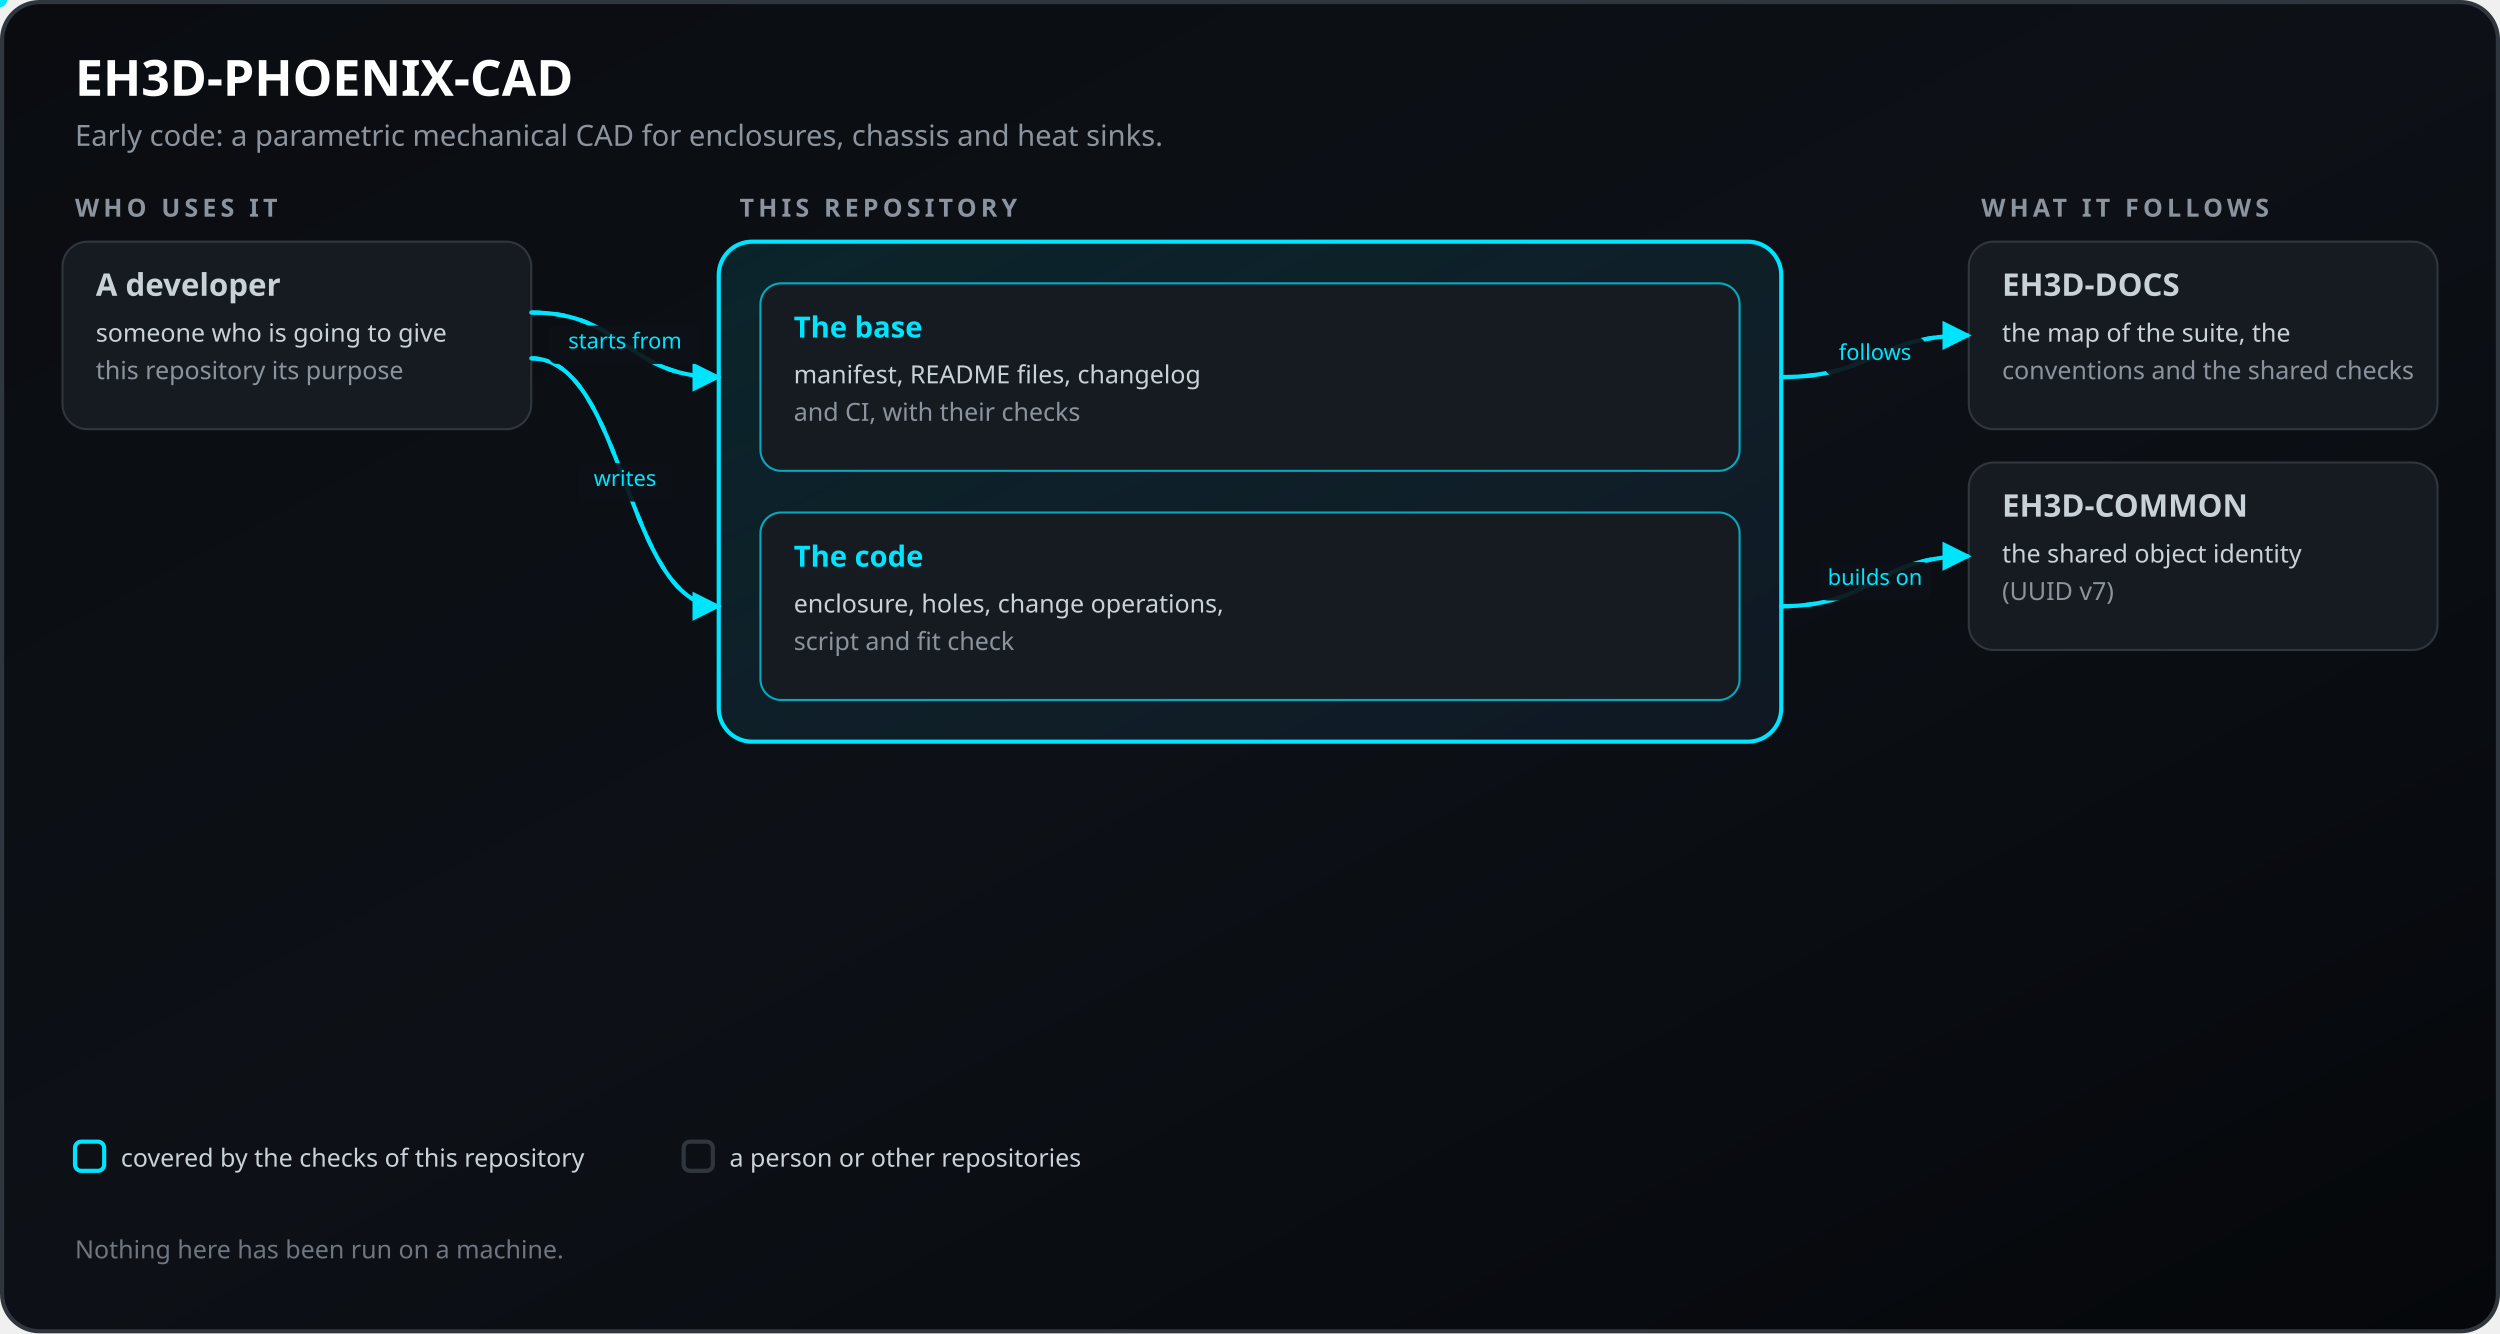
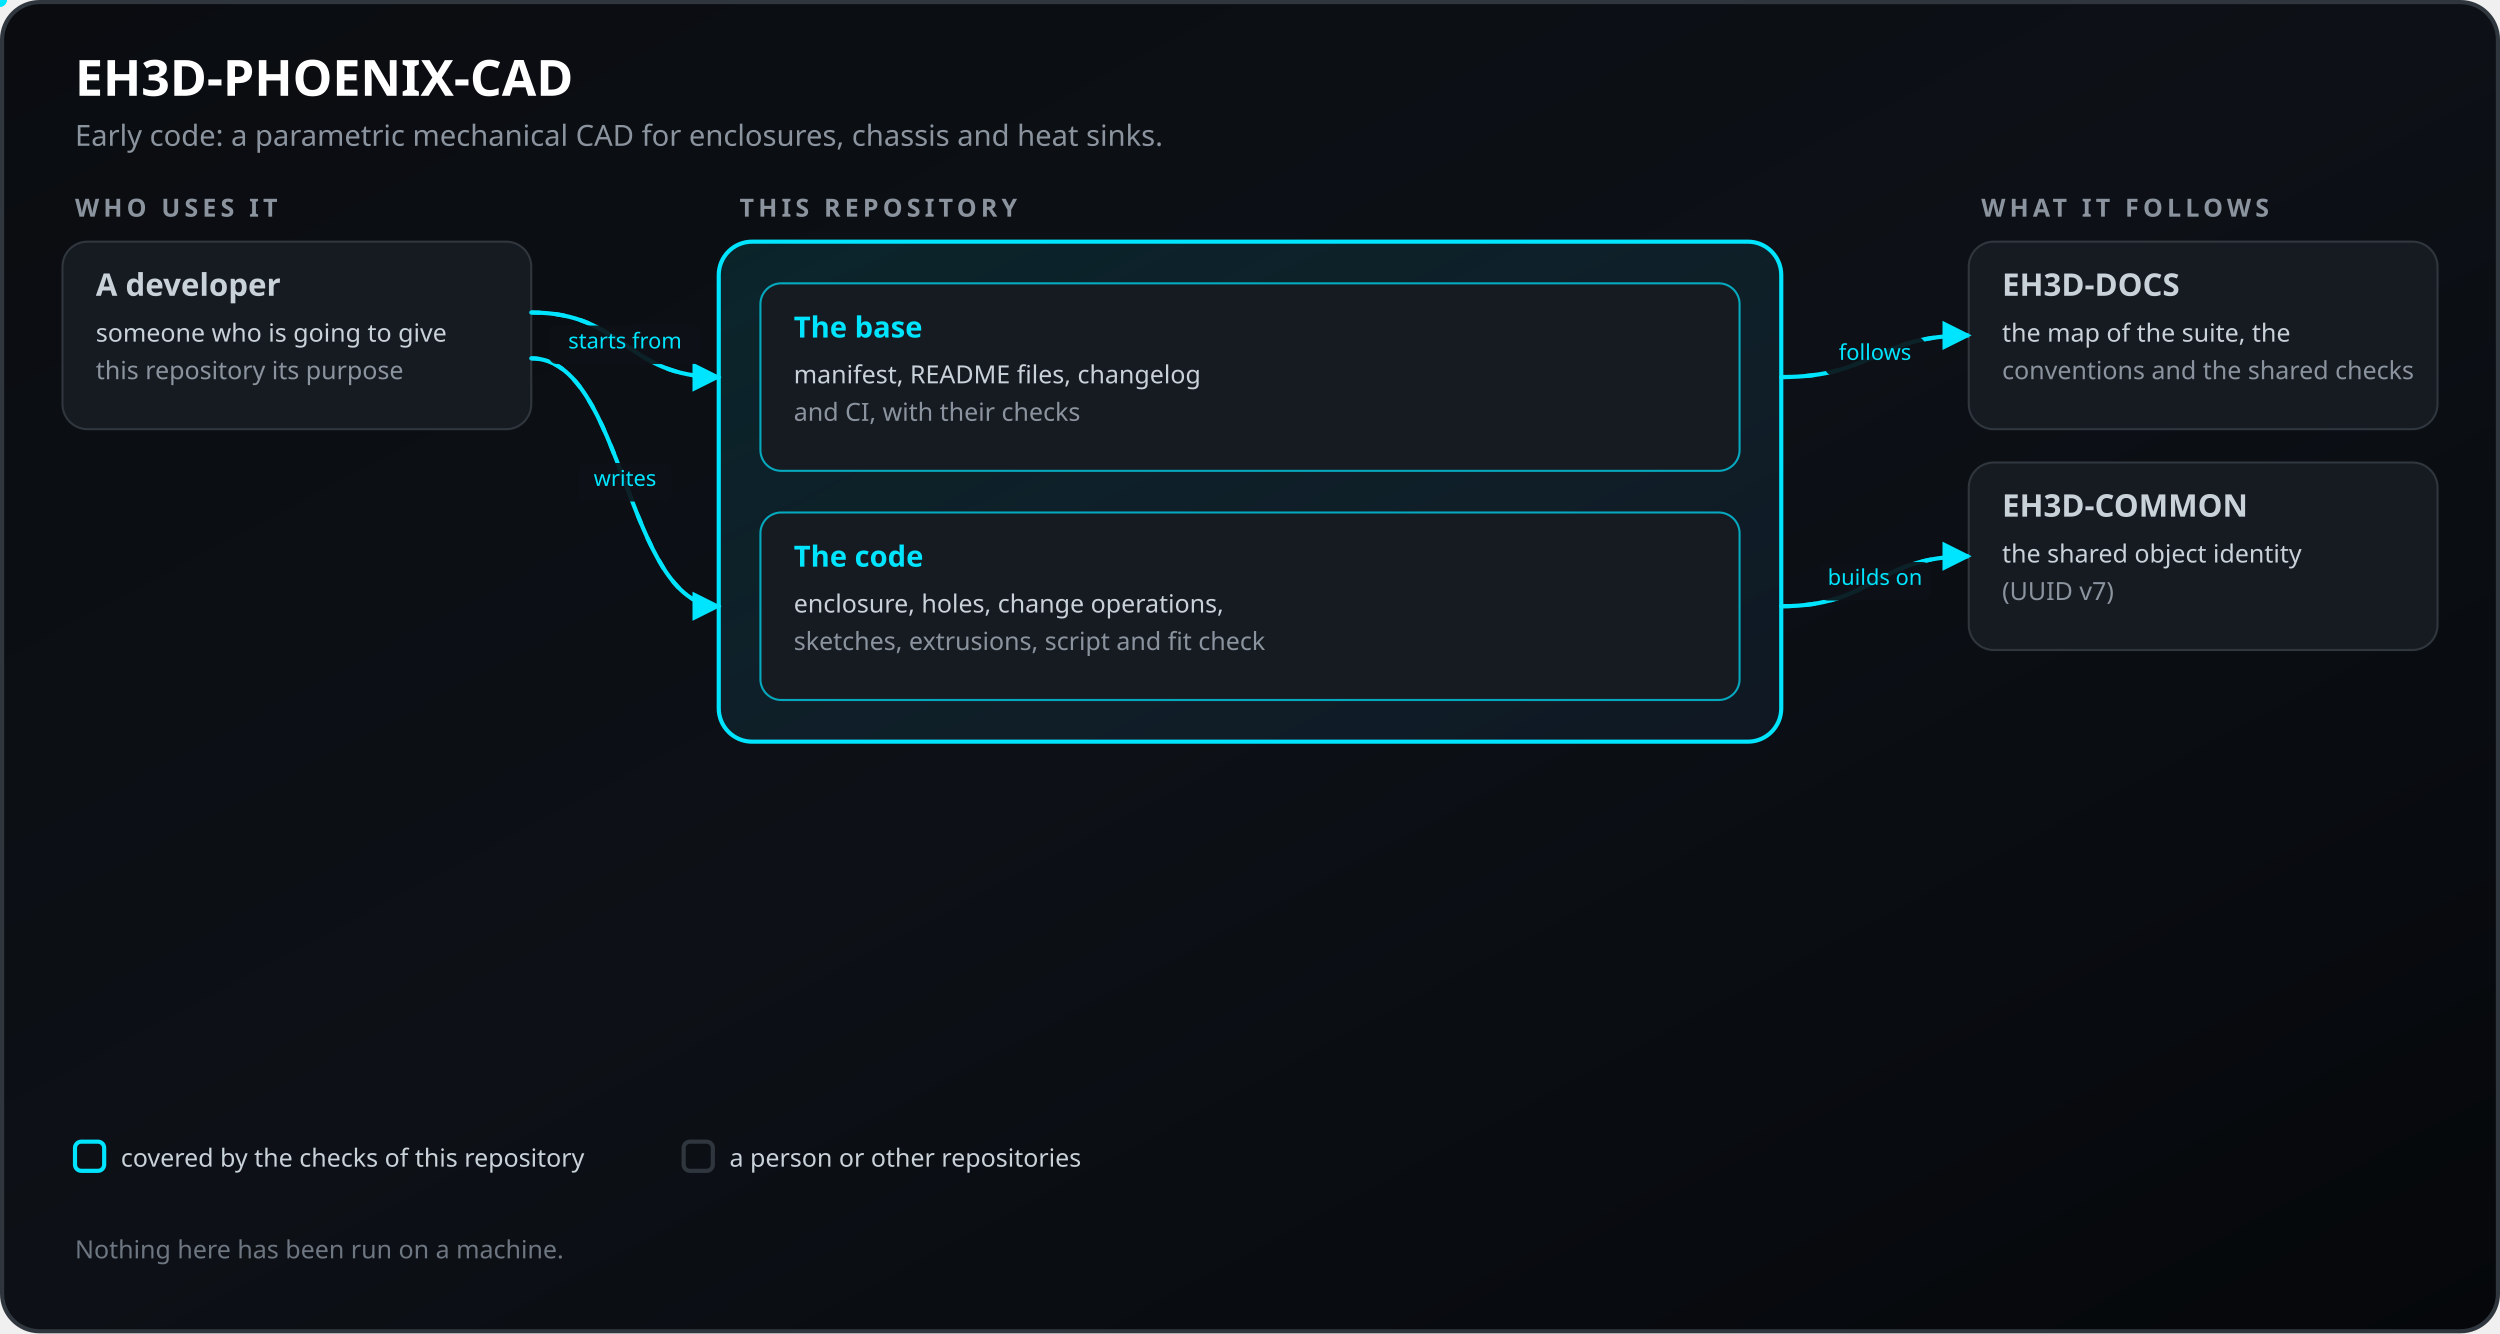
<svg xmlns="http://www.w3.org/2000/svg" viewBox="0 0 1200 640" width="1200" height="640" role="img" aria-labelledby="t d" font-family="'Segoe UI','Noto Sans','Noto Sans CJK SC','Microsoft YaHei','Yu Gothic','Helvetica Neue',Helvetica,Arial,sans-serif">
  <defs>
    <linearGradient id="bg" x1="0" y1="0" x2="1" y2="1">
      <stop offset="0" stop-color="#0A0C10" />
      <stop offset="0.5" stop-color="#0D1117" />
      <stop offset="1" stop-color="#05070A" />
    </linearGradient>
    <linearGradient id="card" x1="0" y1="0" x2="1" y2="1">
      <stop offset="0" stop-color="#121821" />
      <stop offset="1" stop-color="#0B0F15" />
    </linearGradient>
    <linearGradient id="line" x1="0" y1="0" x2="1" y2="0">
      <stop offset="0" stop-color="#00E5FF" />
      <stop offset="1" stop-color="#FF0055" />
    </linearGradient>
    <filter id="glow" x="-50%" y="-50%" width="200%" height="200%">
      <feGaussianBlur stdDeviation="3" result="b" />
      <feMerge>
        <feMergeNode in="b" />
        <feMergeNode in="SourceGraphic" />
      </feMerge>
    </filter>
    <linearGradient id="svc" x1="0" y1="0" x2="1" y2="1">
      <stop offset="0" stop-color="#00E5FF" stop-opacity="0.10" />
      <stop offset="1" stop-color="#4DA3FF" stop-opacity="0.06" />
    </linearGradient>
    <marker id="m00E5FF" viewBox="0 0 10 10" refX="9" refY="5" markerWidth="7" markerHeight="7" orient="auto-start-reverse">
      <path d="M0 0L10 5L0 10z" fill="#00E5FF" />
    </marker>
    <marker id="m30363D" viewBox="0 0 10 10" refX="9" refY="5" markerWidth="7" markerHeight="7" orient="auto-start-reverse">
      <path d="M0 0L10 5L0 10z" fill="#8B949E" />
    </marker>
  </defs>
  <rect x="1" y="1" width="1198" height="638" rx="18" fill="url(#bg)" stroke="#30363D" stroke-width="2" />
  <text x="36" y="46" font-family="'Segoe UI','Noto Sans','Noto Sans CJK SC','Microsoft YaHei','Yu Gothic','Helvetica Neue',Helvetica,Arial,sans-serif" font-size="24" font-weight="700" fill="#FFFFFF" text-anchor="start">EH3D-PHOENIX-CAD</text>
  <text x="36" y="70" font-family="'Segoe UI','Noto Sans','Noto Sans CJK SC','Microsoft YaHei','Yu Gothic','Helvetica Neue',Helvetica,Arial,sans-serif" font-size="14" font-weight="400" fill="#8B949E" text-anchor="start">Early code: a parametric mechanical CAD for enclosures, chassis and heat sinks.</text>
  <text x="36" y="104" font-family="'Segoe UI','Noto Sans','Noto Sans CJK SC','Microsoft YaHei','Yu Gothic','Helvetica Neue',Helvetica,Arial,sans-serif" font-size="12" font-weight="700" fill="#8B949E" text-anchor="start" letter-spacing="2">WHO USES IT</text>
  <text x="355" y="104" font-family="'Segoe UI','Noto Sans','Noto Sans CJK SC','Microsoft YaHei','Yu Gothic','Helvetica Neue',Helvetica,Arial,sans-serif" font-size="12" font-weight="700" fill="#8B949E" text-anchor="start" letter-spacing="2">THIS REPOSITORY</text>
  <text x="951" y="104" font-family="'Segoe UI','Noto Sans','Noto Sans CJK SC','Microsoft YaHei','Yu Gothic','Helvetica Neue',Helvetica,Arial,sans-serif" font-size="12" font-weight="700" fill="#8B949E" text-anchor="start" letter-spacing="2">WHAT IT FOLLOWS</text>
  <rect x="345" y="116" width="510" height="240" rx="16" fill="url(#svc)" stroke="#00E5FF" stroke-width="2">
    <animate attributeName="stroke-opacity" values="0.55;1;0.55" dur="4s" repeatCount="indefinite" />
  </rect>
  <rect x="30" y="116" width="225" height="90" rx="12" fill="#161B22" stroke="#30363D" stroke-width="1" />
  <text x="46" y="142" font-family="'Segoe UI','Noto Sans','Noto Sans CJK SC','Microsoft YaHei','Yu Gothic','Helvetica Neue',Helvetica,Arial,sans-serif" font-size="15" font-weight="700" fill="#C9D1D9" text-anchor="start">A developer</text>
  <text x="46" y="164" font-family="'Segoe UI','Noto Sans','Noto Sans CJK SC','Microsoft YaHei','Yu Gothic','Helvetica Neue',Helvetica,Arial,sans-serif" font-size="12" font-weight="400" fill="#C9D1D9" text-anchor="start">someone who is going to give</text>
  <text x="46" y="182" font-family="'Segoe UI','Noto Sans','Noto Sans CJK SC','Microsoft YaHei','Yu Gothic','Helvetica Neue',Helvetica,Arial,sans-serif" font-size="12" font-weight="400" fill="#8B949E" text-anchor="start">this repository its purpose</text>
  <rect x="365" y="136" width="470" height="90" rx="10" fill="#161B22" stroke="#00E5FF" stroke-width="1" stroke-opacity="0.7">
    <animate attributeName="stroke-opacity" values="0.45;1;0.45;0.45" keyTimes="0;0.08;0.2;1" dur="6s" begin="0s" repeatCount="indefinite" />
    <animate attributeName="stroke-width" values="1;2.4;1;1" keyTimes="0;0.08;0.2;1" dur="6s" begin="0s" repeatCount="indefinite" />
  </rect>
  <text x="381" y="162" font-family="'Segoe UI','Noto Sans','Noto Sans CJK SC','Microsoft YaHei','Yu Gothic','Helvetica Neue',Helvetica,Arial,sans-serif" font-size="14" font-weight="700" fill="#00E5FF" text-anchor="start">The base</text>
  <text x="381" y="184" font-family="'Segoe UI','Noto Sans','Noto Sans CJK SC','Microsoft YaHei','Yu Gothic','Helvetica Neue',Helvetica,Arial,sans-serif" font-size="12" font-weight="400" fill="#C9D1D9" text-anchor="start">manifest, README files, changelog</text>
  <text x="381" y="202" font-family="'Segoe UI','Noto Sans','Noto Sans CJK SC','Microsoft YaHei','Yu Gothic','Helvetica Neue',Helvetica,Arial,sans-serif" font-size="12" font-weight="400" fill="#8B949E" text-anchor="start">and CI, with their checks</text>
  <rect x="365" y="246" width="470" height="90" rx="10" fill="#161B22" stroke="#00E5FF" stroke-width="1" stroke-opacity="0.7">
    <animate attributeName="stroke-opacity" values="0.45;1;0.45;0.45" keyTimes="0;0.08;0.2;1" dur="6s" begin="1s" repeatCount="indefinite" />
    <animate attributeName="stroke-width" values="1;2.4;1;1" keyTimes="0;0.08;0.2;1" dur="6s" begin="1s" repeatCount="indefinite" />
  </rect>
  <text x="381" y="272" font-family="'Segoe UI','Noto Sans','Noto Sans CJK SC','Microsoft YaHei','Yu Gothic','Helvetica Neue',Helvetica,Arial,sans-serif" font-size="14" font-weight="700" fill="#00E5FF" text-anchor="start">The code</text>
  <text x="381" y="294" font-family="'Segoe UI','Noto Sans','Noto Sans CJK SC','Microsoft YaHei','Yu Gothic','Helvetica Neue',Helvetica,Arial,sans-serif" font-size="12" font-weight="400" fill="#C9D1D9" text-anchor="start">enclosure, holes, change operations,</text>
-   <text x="381" y="312" font-family="'Segoe UI','Noto Sans','Noto Sans CJK SC','Microsoft YaHei','Yu Gothic','Helvetica Neue',Helvetica,Arial,sans-serif" font-size="12" font-weight="400" fill="#8B949E" text-anchor="start">script and fit check</text>
+   <text x="381" y="312" font-family="'Segoe UI','Noto Sans','Noto Sans CJK SC','Microsoft YaHei','Yu Gothic','Helvetica Neue',Helvetica,Arial,sans-serif" font-size="12" font-weight="400" fill="#8B949E" text-anchor="start">sketches, extrusions, script and fit check</text>
  <rect x="945" y="116" width="225" height="90" rx="12" fill="#161B22" stroke="#30363D" stroke-width="1" />
  <text x="961" y="142" font-family="'Segoe UI','Noto Sans','Noto Sans CJK SC','Microsoft YaHei','Yu Gothic','Helvetica Neue',Helvetica,Arial,sans-serif" font-size="15" font-weight="700" fill="#C9D1D9" text-anchor="start">EH3D-DOCS</text>
  <text x="961" y="164" font-family="'Segoe UI','Noto Sans','Noto Sans CJK SC','Microsoft YaHei','Yu Gothic','Helvetica Neue',Helvetica,Arial,sans-serif" font-size="12" font-weight="400" fill="#C9D1D9" text-anchor="start">the map of the suite, the</text>
  <text x="961" y="182" font-family="'Segoe UI','Noto Sans','Noto Sans CJK SC','Microsoft YaHei','Yu Gothic','Helvetica Neue',Helvetica,Arial,sans-serif" font-size="12" font-weight="400" fill="#8B949E" text-anchor="start">conventions and the shared checks</text>
  <rect x="945" y="222" width="225" height="90" rx="12" fill="#161B22" stroke="#30363D" stroke-width="1" />
  <text x="961" y="248" font-family="'Segoe UI','Noto Sans','Noto Sans CJK SC','Microsoft YaHei','Yu Gothic','Helvetica Neue',Helvetica,Arial,sans-serif" font-size="15" font-weight="700" fill="#C9D1D9" text-anchor="start">EH3D-COMMON</text>
  <text x="961" y="270" font-family="'Segoe UI','Noto Sans','Noto Sans CJK SC','Microsoft YaHei','Yu Gothic','Helvetica Neue',Helvetica,Arial,sans-serif" font-size="12" font-weight="400" fill="#C9D1D9" text-anchor="start">the shared object identity</text>
  <text x="961" y="288" font-family="'Segoe UI','Noto Sans','Noto Sans CJK SC','Microsoft YaHei','Yu Gothic','Helvetica Neue',Helvetica,Arial,sans-serif" font-size="12" font-weight="400" fill="#8B949E" text-anchor="start">(UUID v7)</text>
  <path id="p0" d="M255 150 C300 150 300 181 345 181" stroke="#00E5FF" stroke-width="2" fill="none" marker-end="url(#m00E5FF)" />
  <path d="M255 150 C300 150 300 181 345 181" stroke="#00E5FF" stroke-width="2" fill="none" stroke-linecap="round" stroke-dasharray="4 8" opacity="0.95">
    <animate attributeName="stroke-dashoffset" from="0" to="-24" dur="1.2s" repeatCount="indefinite" />
  </path>
  <circle r="3.2" fill="#00E5FF">
    <animateMotion dur="1.8s" begin="0.00s" repeatCount="indefinite">
      <mpath href="#p0" />
    </animateMotion>
    <animate attributeName="opacity" values="0;1;1;0" keyTimes="0;0.15;0.85;1" dur="1.8s" begin="0.00s" repeatCount="indefinite" />
  </circle>
  <path id="p1" d="M855 181 C900 181 900 161 945 161" stroke="#00E5FF" stroke-width="2" fill="none" marker-end="url(#m00E5FF)" />
  <path d="M855 181 C900 181 900 161 945 161" stroke="#00E5FF" stroke-width="2" fill="none" stroke-linecap="round" stroke-dasharray="4 8" opacity="0.95">
    <animate attributeName="stroke-dashoffset" from="0" to="-24" dur="1.2s" repeatCount="indefinite" />
  </path>
  <circle r="3.2" fill="#00E5FF">
    <animateMotion dur="1.8s" begin="0.35s" repeatCount="indefinite">
      <mpath href="#p1" />
    </animateMotion>
    <animate attributeName="opacity" values="0;1;1;0" keyTimes="0;0.15;0.85;1" dur="1.8s" begin="0.35s" repeatCount="indefinite" />
  </circle>
  <path id="p2" d="M255 172 C300 172 300 291 345 291" stroke="#00E5FF" stroke-width="2" fill="none" marker-end="url(#m00E5FF)" />
  <path d="M255 172 C300 172 300 291 345 291" stroke="#00E5FF" stroke-width="2" fill="none" stroke-linecap="round" stroke-dasharray="4 8" opacity="0.95">
    <animate attributeName="stroke-dashoffset" from="0" to="-24" dur="1.2s" repeatCount="indefinite" />
  </path>
  <circle r="3.2" fill="#00E5FF">
    <animateMotion dur="1.8s" begin="0.70s" repeatCount="indefinite">
      <mpath href="#p2" />
    </animateMotion>
    <animate attributeName="opacity" values="0;1;1;0" keyTimes="0;0.15;0.85;1" dur="1.8s" begin="0.70s" repeatCount="indefinite" />
  </circle>
  <path id="p3" d="M855 291 C900 291 900 267 945 267" stroke="#00E5FF" stroke-width="2" fill="none" marker-end="url(#m00E5FF)" />
  <path d="M855 291 C900 291 900 267 945 267" stroke="#00E5FF" stroke-width="2" fill="none" stroke-linecap="round" stroke-dasharray="4 8" opacity="0.95">
    <animate attributeName="stroke-dashoffset" from="0" to="-24" dur="1.2s" repeatCount="indefinite" />
  </path>
  <circle r="3.2" fill="#00E5FF">
    <animateMotion dur="1.8s" begin="1.05s" repeatCount="indefinite">
      <mpath href="#p3" />
    </animateMotion>
    <animate attributeName="opacity" values="0;1;1;0" keyTimes="0;0.15;0.85;1" dur="1.8s" begin="1.05s" repeatCount="indefinite" />
  </circle>
  <rect x="263.395" y="156.25" width="73.21" height="18.5" rx="4" fill="#0D1117" opacity="0.92" />
  <text x="300" y="167.25" font-family="'Segoe UI','Noto Sans','Noto Sans CJK SC','Microsoft YaHei','Yu Gothic','Helvetica Neue',Helvetica,Arial,sans-serif" font-size="10.5" font-weight="400" fill="#00E5FF" text-anchor="middle">starts from</text>
  <rect x="875.995" y="161.75" width="48.01" height="18.5" rx="4" fill="#0D1117" opacity="0.92" />
  <text x="900" y="172.75" font-family="'Segoe UI','Noto Sans','Noto Sans CJK SC','Microsoft YaHei','Yu Gothic','Helvetica Neue',Helvetica,Arial,sans-serif" font-size="10.5" font-weight="400" fill="#00E5FF" text-anchor="middle">follows</text>
  <rect x="277.57" y="222.25" width="44.86" height="18.5" rx="4" fill="#0D1117" opacity="0.92" />
  <text x="300" y="233.25" font-family="'Segoe UI','Noto Sans','Noto Sans CJK SC','Microsoft YaHei','Yu Gothic','Helvetica Neue',Helvetica,Arial,sans-serif" font-size="10.5" font-weight="400" fill="#00E5FF" text-anchor="middle">writes</text>
  <rect x="873.265" y="269.75" width="53.47" height="18.5" rx="4" fill="#0D1117" opacity="0.92" />
  <text x="900" y="280.75" font-family="'Segoe UI','Noto Sans','Noto Sans CJK SC','Microsoft YaHei','Yu Gothic','Helvetica Neue',Helvetica,Arial,sans-serif" font-size="10.5" font-weight="400" fill="#00E5FF" text-anchor="middle">builds on</text>
  <rect x="36" y="548" width="14" height="14" rx="3" fill="none" stroke="#00E5FF" stroke-width="2" />
  <text x="58" y="560" font-family="'Segoe UI','Noto Sans','Noto Sans CJK SC','Microsoft YaHei','Yu Gothic','Helvetica Neue',Helvetica,Arial,sans-serif" font-size="12" font-weight="400" fill="#C9D1D9" text-anchor="start">covered by the checks of this repository</text>
  <rect x="328.16" y="548" width="14" height="14" rx="3" fill="none" stroke="#30363D" stroke-width="2" />
  <text x="350.16" y="560" font-family="'Segoe UI','Noto Sans','Noto Sans CJK SC','Microsoft YaHei','Yu Gothic','Helvetica Neue',Helvetica,Arial,sans-serif" font-size="12" font-weight="400" fill="#C9D1D9" text-anchor="start">a person or other repositories</text>
  <text x="36" y="604" font-family="'Segoe UI','Noto Sans','Noto Sans CJK SC','Microsoft YaHei','Yu Gothic','Helvetica Neue',Helvetica,Arial,sans-serif" font-size="12" font-weight="400" fill="#6E7681" text-anchor="start">Nothing here has been run on a machine.</text>
</svg>
